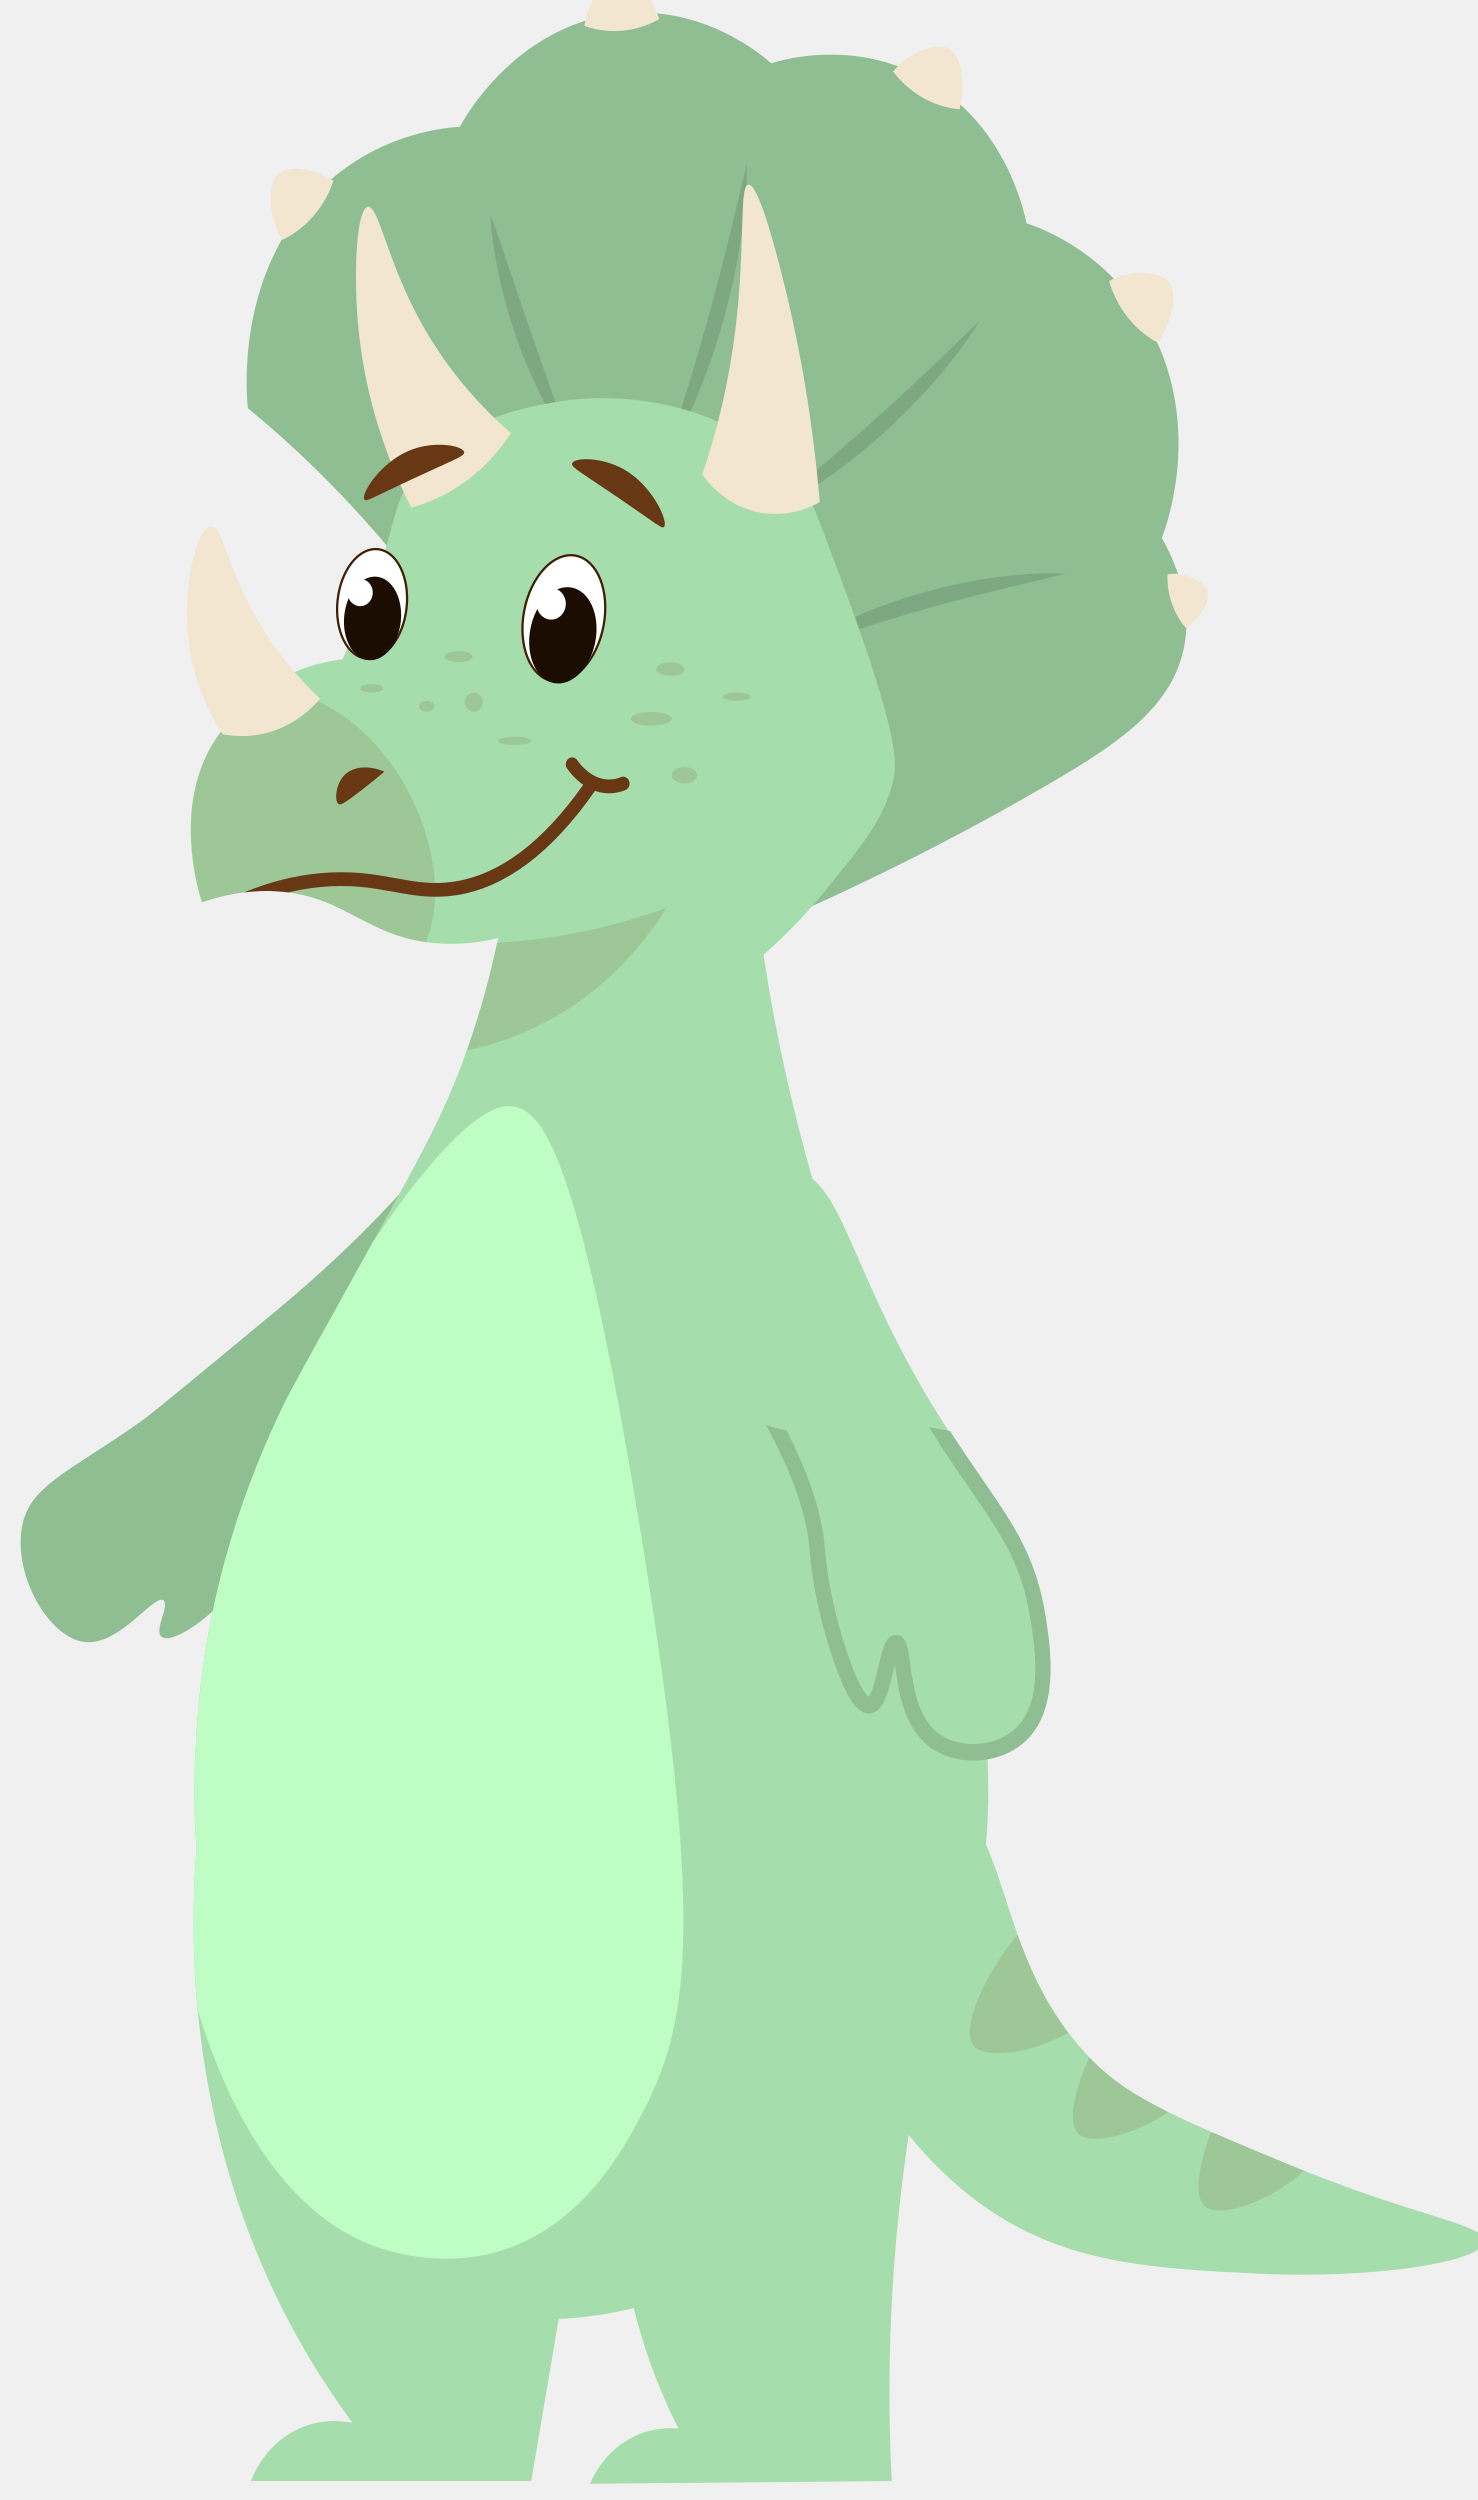
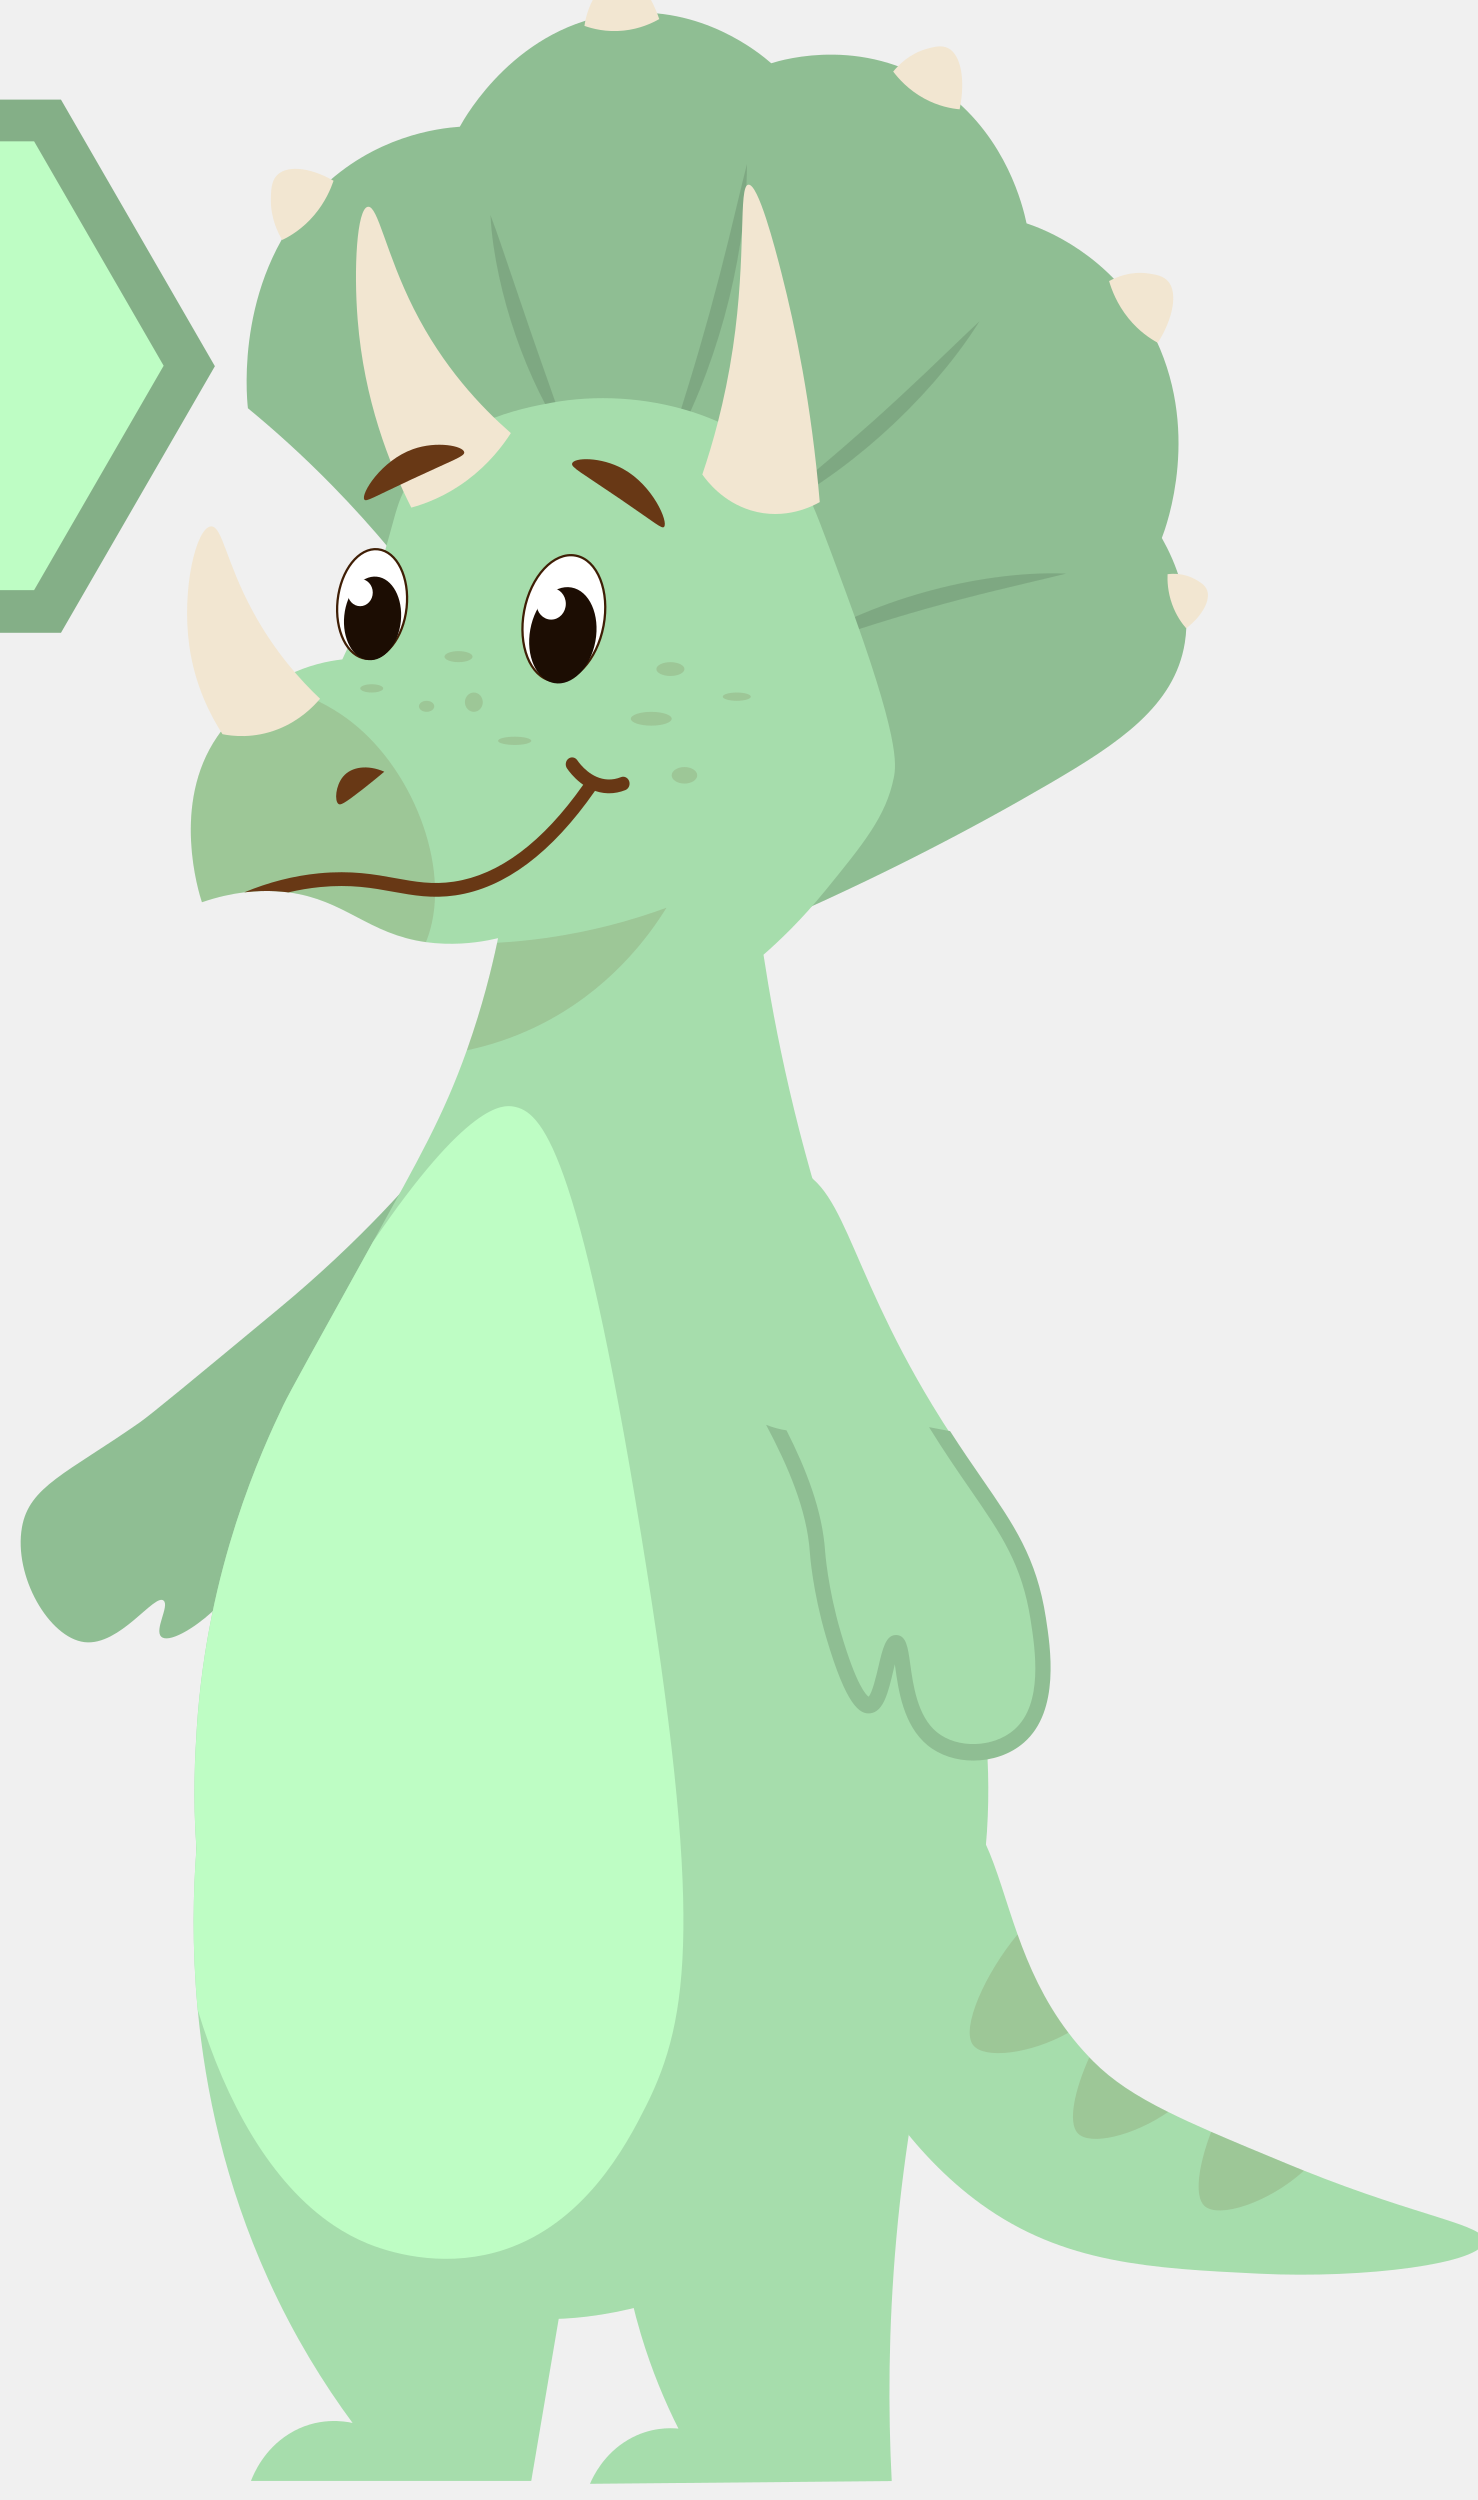
- <svg xmlns="http://www.w3.org/2000/svg" version="1.1" id="Layer_1" x="0px" y="0px" viewBox="240 620 650 1100" style="enable-background:new 0 0 1080 1920;" xml:space="preserve">
+ <svg xmlns="http://www.w3.org/2000/svg" enable-background="new 0 0 1080 1920" version="1.1" viewBox="240 620 650 1100" xml:space="preserve">
  <style type="text/css">
	.triceratop2-style0{fill:#8FBE93;}
	.triceratop2-style1{opacity:0.34;}
	.triceratop2-style2{fill:#5F7F62;}
	.triceratop2-style3{fill:#A6DDAC;}
	.triceratop2-style4{fill:#F2E6D1;}
	.triceratop2-style5{fill:#FFFFFF;stroke:#3F1E05;stroke-miterlimit:10;}
	.triceratop2-style6{fill:#1C0D03;}
	.triceratop2-style7{fill:#FFFFFF;}
	.triceratop2-style8{fill:#683815;}
	.triceratop2-style9{fill:#befdc4;}
	.triceratop2-style10{opacity:0.14;fill:#683815;}
	.triceratop2-style11{opacity:0.14;}
</style>
-   <g>
-     <path class="triceratop2-style0" d="M465.42,1093.95c-9.23-6.43-29.76,41.3-102.91,101.94c-37.35,30.96-56.03,46.45-61.23,50.07   c-32.22,22.45-48.43,28.07-51.61,45.94c-3.83,21.53,11.94,48.79,27.56,50.6c15.61,1.81,30.88-21.83,34.79-18.25   c2.59,2.37-4.16,12.72-1.12,15.79c3.08,3.11,14.19-3.31,22.47-10.93c10.56-9.73,15.16-20.19,17.97-25.5   c12.47-23.56,35.21-31.48,46.9-38.53C449.61,1234.1,480.52,1104.48,465.42,1093.95z" />
-     <path class="triceratop2-style0" d="M432.2,888.28c-12.38-17.1-27.58-35.78-46.05-54.65c-12.75-13.02-25.26-24.29-37.07-34   c-0.64-5.84-5.61-59.15,31.45-95.94c24.13-23.95,52.35-27.27,61.78-27.93c2.35-4.33,25.32-45.05,70.77-49.79   c35.61-3.71,60.89,17.18,66.27,21.86c4.91-1.56,43.28-12.98,77.51,13.36c26.1,20.08,33.18,49.33,34.82,57.08   c7.02,2.34,37.21,13.34,55.04,47.36c22.35,42.65,6.54,85.76,4.49,91.08c6.07,10.82,13.1,27.62,10.11,46.15   c-4.5,27.88-29.17,44.21-59.53,61.93c-34.68,20.24-82.37,45.55-142.65,70.43C516.82,986.24,474.51,937.26,432.2,888.28z" />
-     <g class="triceratop2-style1">
-       <path class="triceratop2-style2" d="M490.61,815.42c-5.17-7.21-9.54-14.98-13.47-23c-3.91-8.03-7.34-16.34-10.27-24.84    c-2.95-8.5-5.4-17.2-7.31-26.04c-1.9-8.84-3.3-17.81-3.76-26.92c3.2,8.44,5.98,16.89,8.84,25.29l8.55,25.12    c2.87,8.35,5.82,16.68,8.77,25.03C484.88,798.43,487.9,806.78,490.61,815.42z" />
-       <path class="triceratop2-style2" d="M532.81,822.16c3.27-10.89,6.73-21.56,10-32.29c3.3-10.71,6.42-21.45,9.4-32.24    c2.97-10.79,5.77-21.63,8.45-32.54c2.69-10.91,5.21-21.89,8.01-32.94c-0.02,11.45-1.13,22.85-2.83,34.14    c-1.75,11.28-4.15,22.45-7.18,33.42c-3.04,10.97-6.66,21.74-10.93,32.21C543.45,802.38,538.6,812.57,532.81,822.16z" />
-       <path class="triceratop2-style2" d="M574.25,847.71c8.32-7.08,16.7-13.86,24.94-20.8c8.26-6.91,16.38-13.95,24.41-21.11    c8.02-7.17,15.93-14.49,23.78-21.94c7.85-7.44,15.6-15.05,23.62-22.54c-5.91,9.5-12.71,18.3-19.93,26.65    c-7.26,8.32-15.01,16.15-23.18,23.44c-8.17,7.28-16.73,14.05-25.67,20.17C593.28,837.68,584,843.23,574.25,847.71z" />
-       <path class="triceratop2-style2" d="M587.76,906.67c9.04-5.98,18.61-10.93,28.41-15.24c9.82-4.28,19.9-7.88,30.15-10.76    c10.25-2.91,20.67-5.1,31.17-6.56c10.5-1.43,21.09-2.18,31.68-1.72c-10.32,2.57-20.57,4.85-30.76,7.37    c-10.19,2.48-20.31,5.12-30.38,7.96c-10.08,2.83-20.1,5.88-30.11,9.1C607.9,900.01,597.93,903.44,587.76,906.67z" />
-     </g>
-     <path class="triceratop2-style3" d="M664.72,1480.91c-6.41,22.25-28.06,97.48-97.72,136.01c-6.19,3.44-33.89,18.23-68.88,22.42   c-25.55,3.05-54.96,0.45-82.76-16.35c-11.15-6.74-20.5-14.83-28.47-23.79c-23.15-26-34.66-59.31-44.56-87.93   c-9.91-28.71-14.23-55.36-15.9-77.84c-1.68-22.84-0.6-41.37,0.17-53.31c4.58-70.28,28.67-122.11,38.19-142.08   c2.38-5,14.69-27.21,39.32-71.65c20.24-36.55,31.1-55.58,41.28-84.21c0.09-0.27,0.18-0.53,0.28-0.8   c6.59-18.7,10.6-34.94,13.05-46.52c0.15-0.7,0.29-1.38,0.42-2.05c-5.1,1.21-13.41,2.76-23.58,2.43c-2.89-0.1-5.6-0.33-8.15-0.68   c-25.45-3.5-35.56-18.63-60.55-21.9c-1.75-0.23-3.56-0.39-5.44-0.5c-3.74-0.21-8.45-0.19-13.99,0.49   c-5.43,0.67-11.67,1.98-18.59,4.37c-1.38-4.23-13.61-43.27,6.74-72.86c7.59-11.03,17.14-18.54,23.68-22.83   c3-1.97,5.38-3.25,6.65-3.89c9.76-4.86,18.64-6.61,24.71-7.29c2.44-5.15,6.1-13.13,10.1-23.07c12.75-31.62,11.8-43.72,19.1-54.65   c17.97-26.92,49.4-32.73,62.89-35.22c38.63-7.13,88.26,4.35,112.33,40.08c2.48,3.69,7.29,16.63,16.84,42.5   c24.01,64.97,22.58,76.57,21.35,82.58c-3.42,16.78-13.12,28.66-30.34,49.79c-10.14,12.45-19.78,21.66-26.95,27.93   c4.91,32.18,14.31,80.73,33.69,137.23c21.79,63.45,33.66,71.35,47.18,120.23C667.93,1337.58,686.57,1404.99,664.72,1480.91z" />
-     <path class="triceratop2-style4" d="M401.87,710.98c-4.86,0.75-6.3,27.32-4.49,49.79c2.82,35.11,13.8,63.21,23.59,82.58   c5.92-1.61,15.1-4.93,24.71-12.14c9.56-7.17,15.63-15.24,19.1-20.64c-13.38-11.7-29.92-29.31-42.68-54.65   C409.73,731.39,406.28,710.3,401.87,710.98z" />
-     <path class="triceratop2-style4" d="M569.24,701.26c-4.42,0.73-0.67,30.6-6.74,71.65c-3.56,24.04-9.2,43.25-13.48,55.86   c2.21,3.13,9.09,12.05,21.34,15.79c15.2,4.63,27.62-2.09,30.33-3.64c-3.67-43.23-10.82-77.28-16.85-100.79   C581,729.03,573.6,700.55,569.24,701.26z" />
-     <g>
-       <ellipse transform="matrix(0.1851 -0.9827 0.9827 0.1851 -478.8922 1206.618)" class="triceratop2-style5" cx="488.11" cy="892.07" rx="28.07" ry="17.77" />
-       <ellipse transform="matrix(0.1786 -0.9839 0.9839 0.1786 -484.4722 1218.715)" class="triceratop2-style6" cx="487.67" cy="899.51" rx="21.38" ry="14.56" />
-       <ellipse class="triceratop2-style7" cx="482.52" cy="885.67" rx="6.44" ry="6.96" />
-     </g>
-     <g>
-       <ellipse transform="matrix(0.1053 -0.9944 0.9944 0.1053 -519.5335 1193.962)" class="triceratop2-style5" cx="403.76" cy="885.7" rx="24.22" ry="15.27" />
-       <ellipse transform="matrix(0.1015 -0.9948 0.9948 0.1015 -524.5728 1203.416)" class="triceratop2-style6" cx="403.96" cy="892.13" rx="18.45" ry="12.51" />
-       <ellipse class="triceratop2-style7" cx="398.47" cy="880.73" rx="5.55" ry="6" />
-     </g>
-     <path class="triceratop2-style8" d="M491.73,823.92c-0.51,1.76,3.95,3.91,21.34,15.79c15.61,10.66,18.14,13.11,19.1,12.14   c2.05-2.07-4.81-18.22-17.97-25.5C504.37,820.91,492.51,821.24,491.73,823.92z" />
-     <path class="triceratop2-style8" d="M444.26,818.98c0.25,1.82-4.46,3.2-23.34,12.03c-16.95,7.92-19.8,9.92-20.6,8.8   c-1.72-2.39,7.36-17.2,21.41-22.19C432.2,813.9,443.88,816.21,444.26,818.98z" />
-     <g>
-       <path class="triceratop2-style8" d="M501.79,967.97c-0.01,0.02-0.02,0.04-0.03,0.06c-18.97,27.25-39.6,42.7-61.31,45.92    c-10.32,1.52-18.57,0.02-27.31-1.55c-9.22-1.68-18.76-3.41-32.35-2.08c-4.66,0.46-9.3,1.24-13.92,2.33    c-1.74-0.23-3.55-0.39-5.44-0.5c-3.74-0.21-8.45-0.19-13.98,0.49c10.75-4.48,21.74-7.29,32.82-8.37    c14.32-1.41,24.67,0.47,33.8,2.14c8.66,1.57,16.14,2.93,25.61,1.52c19.94-2.95,39.09-17.28,56.94-42.63    c0.22-0.3,0.44-0.62,0.65-0.92c0.93-1.34,2.68-1.6,3.93-0.6C502.42,964.77,502.67,966.63,501.79,967.97z" />
-     </g>
-     <g>
-       <path class="triceratop2-style8" d="M507.99,969.05c-0.21,0-0.41,0-0.62-0.01c-9.87-0.33-16.19-8.46-17.89-10.94c-0.92-1.35-0.66-3.25,0.58-4.25    c1.25-1,3-0.72,3.93,0.63c1.32,1.93,6.21,8.24,13.56,8.49c1.9,0.07,3.81-0.28,5.68-1.03c1.45-0.58,3.07,0.23,3.61,1.8    c0.54,1.57-0.21,3.32-1.67,3.9C512.82,968.57,510.41,969.05,507.99,969.05z" />
-     </g>
-     <path class="triceratop2-style8" d="M388.97,973.77c-1.88-1.26-1.32-8.06,1.95-12.02c3.7-4.49,10.9-5.37,18.17-2.2c-2.22,1.88-5.49,4.59-9.54,7.76   C391.12,973.91,389.77,974.31,388.97,973.77z" />
-     <path class="triceratop2-style4" d="M364.18,725.58c3.33-1.59,8.91-4.82,14.1-10.96c4.82-5.7,7.26-11.49,8.49-15.09   c-10.98-6.29-21.32-6.93-25.34-1.91c-2.09,2.61-2.17,6.4-2.25,9.72C358.99,716.04,362.38,722.59,364.18,725.58z" />
-     <path class="triceratop2-style4" d="M497.16,631.39c3.46,1.23,9.6,2.87,17.26,2.07c7.11-0.74,12.51-3.28,15.65-5.07   c-4.26-12.62-11.55-20.58-17.64-19.75c-3.17,0.43-5.58,3.18-7.68,5.59C499.21,620.56,497.67,627.87,497.16,631.39z" />
-     <path class="triceratop2-style4" d="M633,651.49c2.31,3.05,6.67,8.01,13.52,11.78c6.36,3.5,12.17,4.51,15.72,4.83c2.69-13.11,0.5-24.07-5.04-26.91   c-2.89-1.48-6.28-0.56-9.26,0.24C640.13,643.55,635.19,648.82,633,651.49z" />
-     <path class="triceratop2-style4" d="M728,743.67c1.1,3.76,3.44,10.11,8.51,16.37c4.7,5.81,9.75,9.08,12.93,10.79c7-11.1,8.73-22.14,4.56-27.01   c-2.17-2.53-5.64-3.04-8.68-3.49C737.34,739.16,730.94,742.07,728,743.67z" />
-     <path class="triceratop2-style4" d="M753.73,872.65c-0.12,2.8,0.01,7.67,1.99,13.19c1.83,5.12,4.47,8.64,6.21,10.63   c7.19-5.57,10.84-12.49,9.16-16.85c-0.88-2.27-3.08-3.52-5.01-4.63C760.99,872.1,756.06,872.35,753.73,872.65z" />
-     <path class="triceratop2-style3" d="M491.96,1575.63c-2.02,21.45-4.05,42.91-6.07,64.36c-4.05,23.88-8.1,47.77-12.14,71.65   c-41.11,0-82.22,0-123.33,0c1.33-3.45,5.78-13.82,16.64-20.64c12.61-7.94,25.05-5.54,28.08-4.86   c-12.57-17.03-25.64-37.96-37.07-63.15c-19.13-42.18-27.73-83.31-31.07-118.65v-0.01c-2.65-28.1-1.97-52.52-0.56-70.91   c0.06-0.78,0.12-1.55,0.18-2.31c28.17,19.47,58.66,42.75,90.05,70.43C445.47,1526.96,470.47,1552.04,491.96,1575.63z" />
-     <path class="triceratop2-style3" d="M652.36,1495.48c-7.44,30.84-14.23,67.59-17.97,109.3c-3.59,39.99-3.62,76.04-2.03,106.87   c-44.26,0.4-88.51,0.81-132.77,1.21c1.42-3.33,6.11-13.16,16.85-19.43c9.57-5.59,18.57-5.2,22.07-4.86   c-5.86-11.63-11.68-25.4-16.46-41.29c-12.62-41.98-12.17-79.51-9.69-104.44C559.03,1527.05,605.7,1511.27,652.36,1495.48z" />
-     <path class="triceratop2-style3" d="M893.08,1606.13c-0.56,9.74-52.13,16.63-99.15,14.32c-47.21-2.33-85.91-4.24-122.48-30.77   c-59.53-43.22-93.08-136.92-67.52-169.71c10.12-12.97,30.49-17.66,46.28-12.29c23.02,7.82,26.9,33.78,37.51,63.49   c5.03,14.09,11.57,29.02,22.38,43.26c2.76,3.66,5.82,7.26,9.2,10.8c0.56,0.6,1.13,1.19,1.72,1.77c8.46,8.51,18.71,15.2,32.97,22.28   c5.64,2.82,11.91,5.68,18.94,8.76c9.92,4.32,21.35,9.06,34.69,14.57c2.08,0.86,4.13,1.7,6.14,2.5   C865.33,1595.79,893.5,1598.88,893.08,1606.13z" />
-     <path class="triceratop2-style3" d="M547.06,1149.84c6.57-13.3,25.07-19.33,38.54-16.83c26.18,4.86,25.28,40.39,64.72,105.43   c25.36,41.81,42.04,54.01,47.62,90.23c2.04,13.26,5.99,38.84-8.33,51.48c-10.27,9.07-27.96,9.74-38.32,1.24   c-15.16-12.43-11.52-41.9-15.91-41.98c-4.16-0.08-5.24,26.46-11.72,27.18c-6.52,0.73-14.11-25.1-15.84-30.99   c-5.93-20.18-7-36.17-7.01-36.35C596.95,1241.73,530.78,1182.8,547.06,1149.84z" />
-     <g>
-       <path class="triceratop2-style0" d="M666.8,1275.2c13.79,19.98,22.9,33.17,26.69,57.72c1.98,12.84,5.67,36.75-7.14,48.06    c-9.12,8.06-25.08,8.6-34.15,1.16c-8.56-7.02-10.46-20.92-11.72-30.12c-1-7.27-1.72-12.52-6.16-12.61c-0.03,0-0.07,0-0.1,0    c-4.46,0-5.84,5.87-7.73,13.98c-0.89,3.81-2.71,11.58-4.31,13.13c-0.98-0.61-5.26-4.53-12.26-28.37    c-5.75-19.56-6.85-35.35-6.86-35.51c-1.2-18-8.28-36.06-16.99-53.28c-3.09-0.47-6.09-1.3-9-2.45    c9.72,18.29,18.02,37.56,19.27,56.26c0.04,0.68,1.17,16.82,7.16,37.19c8.95,30.45,14.84,34.01,19.4,33.51    c5.91-0.67,7.96-9.42,10.14-18.68c0.21-0.88,0.44-1.88,0.69-2.9c0.04,0.27,0.07,0.54,0.11,0.81c1.42,10.37,3.57,26.04,14.32,34.85    c5.48,4.49,12.75,6.71,20.11,6.71c8.12,0,16.35-2.7,22.38-8.03c15.83-13.98,11.57-41.62,9.52-54.9    c-4.05-26.29-14.07-40.8-27.93-60.88c-4.32-6.25-9.05-13.12-14.2-21.15c-3.09-0.58-6.18-1.18-9.27-1.76    C655.41,1258.69,661.43,1267.42,666.8,1275.2z" />
-     </g>
-     <path class="triceratop2-style9" d="M524.31,1546.48c-4.29,8.55-11.2,21.99-21.83,34.63c-9.84,11.69-22.87,22.7-39.95,28.51   c-24.53,8.33-47.96,2.72-60.66-2.43c-5.22-2.13-10.22-4.81-14.98-8c-27.65-18.53-47.53-54.1-59.89-94.86v-0.01   c-2.65-28.1-1.97-52.52-0.56-70.91c-1.67-22.84-0.6-41.37,0.18-53.31c4.57-70.28,28.67-122.11,38.19-142.08   c2.38-5,14.69-27.21,39.31-71.65c41.55-61.19,57.03-60.33,61.78-59.51c12.22,2.13,28.28,17.05,56.16,188.23   C549.41,1463.01,543.62,1507.99,524.31,1546.48z" />
-     <path class="triceratop2-style10" d="M427.43,1034.54c-25.45-3.5-35.55-18.63-60.56-21.9c-1.74-0.23-3.55-0.39-5.44-0.5   c-3.74-0.21-8.45-0.19-13.98,0.49c-5.44,0.67-11.67,1.98-18.59,4.37c-1.39-4.23-13.61-43.27,6.74-72.86   c7.58-11.03,17.13-18.54,23.68-22.83c13.02,2.89,25.63,8.65,35.85,16.76C423.13,960.28,439.46,1005.1,427.43,1034.54z" />
-     <path class="triceratop2-style4" d="M332.84,851.61c-6.44,0.38-13.03,27.43-9.57,52.42c2.44,17.65,9.44,30.95,14.63,39.02   c4.21,0.83,13.62,2.06,24.45-2.21c9.57-3.77,15.62-10.01,18.47-13.39c-8.37-7.92-19.84-20.48-29.61-38.5   C339.29,866.94,337.79,851.32,332.84,851.61z" />
-     <g class="triceratop2-style11">
-       <ellipse class="triceratop2-style8" cx="526.56" cy="936.25" rx="8.99" ry="3.04" />
-       <ellipse class="triceratop2-style8" cx="448.49" cy="928.96" rx="3.93" ry="4.25" />
-       <ellipse class="triceratop2-style8" cx="466.46" cy="945.96" rx="7.3" ry="1.82" />
-       <ellipse class="triceratop2-style8" cx="534.98" cy="914.39" rx="6.18" ry="3.04" />
-       <ellipse class="triceratop2-style8" cx="403.56" cy="922.89" rx="5.05" ry="1.82" />
-       <ellipse class="triceratop2-style8" cx="441.75" cy="908.92" rx="6.18" ry="2.43" />
-       <ellipse class="triceratop2-style8" cx="427.71" cy="930.78" rx="3.37" ry="2.43" />
-       <ellipse class="triceratop2-style8" cx="541.16" cy="961.14" rx="5.62" ry="3.64" />
-       <ellipse class="triceratop2-style8" cx="564.18" cy="926.53" rx="6.18" ry="1.82" />
-     </g>
-     <g class="triceratop2-style11">
-       <path class="triceratop2-style8" d="M710.09,1514.42c-16.76,9.42-37.21,11.83-42,5.34c-5.43-7.36,5.39-31.4,19.62-48.6    C692.74,1485.25,699.28,1500.19,710.09,1514.42z" />
-       <path class="triceratop2-style8" d="M753.97,1549.28c-15.47,10.64-34.55,15.01-39.8,9.29c-4.36-4.74-1.42-18.85,5.11-33.35    c0.56,0.6,1.13,1.19,1.72,1.77C729.46,1535.5,739.72,1542.2,753.97,1549.28z" />
-       <path class="triceratop2-style8" d="M813.74,1575.11c-15.39,14.09-37.79,21.37-43.9,15.4c-4.47-4.37-2.44-18.02,3.07-32.47    c9.92,4.32,21.35,9.06,34.69,14.57C809.67,1573.47,811.73,1574.3,813.74,1575.11z" />
-     </g>
-     <path class="triceratop2-style10" d="M533.25,1019.43c-7.59,12.29-25.13,36.71-57.08,52.22c-11.11,5.39-21.68,8.6-30.77,10.52   c0.09-0.27,0.18-0.53,0.28-0.8c6.59-18.7,10.6-34.94,13.05-46.52c6.67-0.38,13.71-1.02,21.08-2.05   C500.75,1029.88,518.73,1024.75,533.25,1019.43z" />
+   <path class="triceratop2-style0" d="m465.42 1094c-9.23-6.43-29.76 41.3-102.91 101.94-37.35 30.96-56.03 46.45-61.23 50.07-32.22 22.45-48.43 28.07-51.61 45.94-3.83 21.53 11.94 48.79 27.56 50.6 15.61 1.81 30.88-21.83 34.79-18.25 2.59 2.37-4.16 12.72-1.12 15.79 3.08 3.11 14.19-3.31 22.47-10.93 10.56-9.73 15.16-20.19 17.97-25.5 12.47-23.56 35.21-31.48 46.9-38.53 51.37-30.98 82.28-160.6 67.18-171.13z" />
+   <path class="triceratop2-style0" d="m432.2 888.28c-12.38-17.1-27.58-35.78-46.05-54.65-12.75-13.02-25.26-24.29-37.07-34-0.64-5.84-5.61-59.15 31.45-95.94 24.13-23.95 52.35-27.27 61.78-27.93 2.35-4.33 25.32-45.05 70.77-49.79 35.61-3.71 60.89 17.18 66.27 21.86 4.91-1.56 43.28-12.98 77.51 13.36 26.1 20.08 33.18 49.33 34.82 57.08 7.02 2.34 37.21 13.34 55.04 47.36 22.35 42.65 6.54 85.76 4.49 91.08 6.07 10.82 13.1 27.62 10.11 46.15-4.5 27.88-29.17 44.21-59.53 61.93-34.68 20.24-82.37 45.55-142.65 70.43-42.32-48.98-84.63-97.96-126.94-146.94z" />
+   <g class="triceratop2-style1">
+     <path class="triceratop2-style2" d="m490.61 815.42c-5.17-7.21-9.54-14.98-13.47-23-3.91-8.03-7.34-16.34-10.27-24.84-2.95-8.5-5.4-17.2-7.31-26.04-1.9-8.84-3.3-17.81-3.76-26.92 3.2 8.44 5.98 16.89 8.84 25.29l8.55 25.12c2.87 8.35 5.82 16.68 8.77 25.03 2.92 8.37 5.94 16.72 8.65 25.36z" />
+     <path class="triceratop2-style2" d="m532.81 822.16c3.27-10.89 6.73-21.56 10-32.29 3.3-10.71 6.42-21.45 9.4-32.24 2.97-10.79 5.77-21.63 8.45-32.54 2.69-10.91 5.21-21.89 8.01-32.94-0.02 11.45-1.13 22.85-2.83 34.14-1.75 11.28-4.15 22.45-7.18 33.42-3.04 10.97-6.66 21.74-10.93 32.21-4.28 10.46-9.13 20.65-14.92 30.24z" />
+     <path class="triceratop2-style2" d="m574.25 847.71c8.32-7.08 16.7-13.86 24.94-20.8 8.26-6.91 16.38-13.95 24.41-21.11 8.02-7.17 15.93-14.49 23.78-21.94 7.85-7.44 15.6-15.05 23.62-22.54-5.91 9.5-12.71 18.3-19.93 26.65-7.26 8.32-15.01 16.15-23.18 23.44-8.17 7.28-16.73 14.05-25.67 20.17-8.94 6.1-18.22 11.65-27.97 16.13z" />
+     <path class="triceratop2-style2" d="m587.76 906.67c9.04-5.98 18.61-10.93 28.41-15.24 9.82-4.28 19.9-7.88 30.15-10.76 10.25-2.91 20.67-5.1 31.17-6.56 10.5-1.43 21.09-2.18 31.68-1.72-10.32 2.57-20.57 4.85-30.76 7.37-10.19 2.48-20.31 5.12-30.38 7.96-10.08 2.83-20.1 5.88-30.11 9.1-10.02 3.19-19.99 6.62-30.16 9.85z" />
+   </g>
+   <path class="triceratop2-style3" d="m664.72 1480.9c-6.41 22.25-28.06 97.48-97.72 136.01-6.19 3.44-33.89 18.23-68.88 22.42-25.55 3.05-54.96 0.45-82.76-16.35-11.15-6.74-20.5-14.83-28.47-23.79-23.15-26-34.66-59.31-44.56-87.93-9.91-28.71-14.23-55.36-15.9-77.84-1.68-22.84-0.6-41.37 0.17-53.31 4.58-70.28 28.67-122.11 38.19-142.08 2.38-5 14.69-27.21 39.32-71.65 20.24-36.55 31.1-55.58 41.28-84.21 0.09-0.27 0.18-0.53 0.28-0.8 6.59-18.7 10.6-34.94 13.05-46.52 0.15-0.7 0.29-1.38 0.42-2.05-5.1 1.21-13.41 2.76-23.58 2.43-2.89-0.1-5.6-0.33-8.15-0.68-25.45-3.5-35.56-18.63-60.55-21.9-1.75-0.23-3.56-0.39-5.44-0.5-3.74-0.21-8.45-0.19-13.99 0.49-5.43 0.67-11.67 1.98-18.59 4.37-1.38-4.23-13.61-43.27 6.74-72.86 7.59-11.03 17.14-18.54 23.68-22.83 3-1.97 5.38-3.25 6.65-3.89 9.76-4.86 18.64-6.61 24.71-7.29 2.44-5.15 6.1-13.13 10.1-23.07 12.75-31.62 11.8-43.72 19.1-54.65 17.97-26.92 49.4-32.73 62.89-35.22 38.63-7.13 88.26 4.35 112.33 40.08 2.48 3.69 7.29 16.63 16.84 42.5 24.01 64.97 22.58 76.57 21.35 82.58-3.42 16.78-13.12 28.66-30.34 49.79-10.14 12.45-19.78 21.66-26.95 27.93 4.91 32.18 14.31 80.73 33.69 137.23 21.79 63.45 33.66 71.35 47.18 120.23 11.12 40.03 29.76 107.44 7.91 183.36z" />
+   <path class="triceratop2-style4" d="m401.87 710.98c-4.86 0.75-6.3 27.32-4.49 49.79 2.82 35.11 13.8 63.21 23.59 82.58 5.92-1.61 15.1-4.93 24.71-12.14 9.56-7.17 15.63-15.24 19.1-20.64-13.38-11.7-29.92-29.31-42.68-54.65-12.37-24.53-15.82-45.62-20.23-44.94z" />
+   <path class="triceratop2-style4" d="m569.24 701.26c-4.42 0.73-0.67 30.6-6.74 71.65-3.56 24.04-9.2 43.25-13.48 55.86 2.21 3.13 9.09 12.05 21.34 15.79 15.2 4.63 27.62-2.09 30.33-3.64-3.67-43.23-10.82-77.28-16.85-100.79-2.84-11.1-10.24-39.58-14.6-38.87z" />
+   <ellipse class="triceratop2-style5" transform="matrix(.1851 -.9827 .9827 .1851 -478.89 1206.6)" cx="488.11" cy="892.07" rx="28.07" ry="17.77" />
+   <ellipse class="triceratop2-style6" transform="matrix(.1786 -.9839 .9839 .1786 -484.47 1218.7)" cx="487.67" cy="899.51" rx="21.38" ry="14.56" />
+   <ellipse class="triceratop2-style7" cx="482.52" cy="885.67" rx="6.44" ry="6.96" />
+   <ellipse class="triceratop2-style5" transform="matrix(.1053 -.9944 .9944 .1053 -519.53 1194)" cx="403.76" cy="885.7" rx="24.22" ry="15.27" />
+   <ellipse class="triceratop2-style6" transform="matrix(.1015 -.9948 .9948 .1015 -524.57 1203.4)" cx="403.96" cy="892.13" rx="18.45" ry="12.51" />
+   <ellipse class="triceratop2-style7" cx="398.47" cy="880.73" rx="5.55" ry="6" />
+   <path class="triceratop2-style8" d="m491.73 823.92c-0.51 1.76 3.95 3.91 21.34 15.79 15.61 10.66 18.14 13.11 19.1 12.14 2.05-2.07-4.81-18.22-17.97-25.5-9.83-5.44-21.69-5.11-22.47-2.43z" />
+   <path class="triceratop2-style8" d="m444.26 818.98c0.25 1.82-4.46 3.2-23.34 12.03-16.95 7.92-19.8 9.92-20.6 8.8-1.72-2.39 7.36-17.2 21.41-22.19 10.47-3.72 22.15-1.41 22.53 1.36z" />
+   <path class="triceratop2-style8" d="m501.79 967.97-0.03 0.06c-18.97 27.25-39.6 42.7-61.31 45.92-10.32 1.52-18.57 0.02-27.31-1.55-9.22-1.68-18.76-3.41-32.35-2.08-4.66 0.46-9.3 1.24-13.92 2.33-1.74-0.23-3.55-0.39-5.44-0.5-3.74-0.21-8.45-0.19-13.98 0.49 10.75-4.48 21.74-7.29 32.82-8.37 14.32-1.41 24.67 0.47 33.8 2.14 8.66 1.57 16.14 2.93 25.61 1.52 19.94-2.95 39.09-17.28 56.94-42.63 0.22-0.3 0.44-0.62 0.65-0.92 0.93-1.34 2.68-1.6 3.93-0.6 1.22 0.99 1.47 2.85 0.59 4.19z" />
+   <path class="triceratop2-style8" d="m507.99 969.05c-0.21 0-0.41 0-0.62-0.01-9.87-0.33-16.19-8.46-17.89-10.94-0.92-1.35-0.66-3.25 0.58-4.25 1.25-1 3-0.72 3.93 0.63 1.32 1.93 6.21 8.24 13.56 8.49 1.9 0.07 3.81-0.28 5.68-1.03 1.45-0.58 3.07 0.23 3.61 1.8s-0.21 3.32-1.67 3.9c-2.35 0.93-4.76 1.41-7.18 1.41z" />
+   <path class="triceratop2-style8" d="m388.97 973.77c-1.88-1.26-1.32-8.06 1.95-12.02 3.7-4.49 10.9-5.37 18.17-2.2-2.22 1.88-5.49 4.59-9.54 7.76-8.43 6.6-9.78 7-10.58 6.46z" />
+   <path class="triceratop2-style4" d="m364.18 725.58c3.33-1.59 8.91-4.82 14.1-10.96 4.82-5.7 7.26-11.49 8.49-15.09-10.98-6.29-21.32-6.93-25.34-1.91-2.09 2.61-2.17 6.4-2.25 9.72-0.19 8.7 3.2 15.25 5 18.24z" />
+   <path class="triceratop2-style4" d="m497.16 631.39c3.46 1.23 9.6 2.87 17.26 2.07 7.11-0.74 12.51-3.28 15.65-5.07-4.26-12.62-11.55-20.58-17.64-19.75-3.17 0.43-5.58 3.18-7.68 5.59-5.54 6.33-7.08 13.64-7.59 17.16z" />
+   <path class="triceratop2-style4" d="m633 651.49c2.31 3.05 6.67 8.01 13.52 11.78 6.36 3.5 12.17 4.51 15.72 4.83 2.69-13.11 0.5-24.07-5.04-26.91-2.89-1.48-6.28-0.56-9.26 0.24-7.81 2.12-12.75 7.39-14.94 10.06z" />
+   <path class="triceratop2-style4" d="m728 743.67c1.1 3.76 3.44 10.11 8.51 16.37 4.7 5.81 9.75 9.08 12.93 10.79 7-11.1 8.73-22.14 4.56-27.01-2.17-2.53-5.64-3.04-8.68-3.49-7.98-1.17-14.38 1.74-17.32 3.34z" />
+   <path class="triceratop2-style4" d="m753.73 872.65c-0.12 2.8 0.01 7.67 1.99 13.19 1.83 5.12 4.47 8.64 6.21 10.63 7.19-5.57 10.84-12.49 9.16-16.85-0.88-2.27-3.08-3.52-5.01-4.63-5.09-2.89-10.02-2.64-12.35-2.34z" />
+   <path class="triceratop2-style3" d="m491.96 1575.6c-2.02 21.45-4.05 42.91-6.07 64.36-4.05 23.88-8.1 47.77-12.14 71.65h-123.33c1.33-3.45 5.78-13.82 16.64-20.64 12.61-7.94 25.05-5.54 28.08-4.86-12.57-17.03-25.64-37.96-37.07-63.15-19.13-42.18-27.73-83.31-31.07-118.65v-0.01c-2.65-28.1-1.97-52.52-0.56-70.91 0.06-0.78 0.12-1.55 0.18-2.31 28.17 19.47 58.66 42.75 90.05 70.43 28.8 25.42 53.8 50.5 75.29 74.09z" />
+   <path class="triceratop2-style3" d="m652.36 1495.5c-7.44 30.84-14.23 67.59-17.97 109.3-3.59 39.99-3.62 76.04-2.03 106.87-44.26 0.4-88.51 0.81-132.77 1.21 1.42-3.33 6.11-13.16 16.85-19.43 9.57-5.59 18.57-5.2 22.07-4.86-5.86-11.63-11.68-25.4-16.46-41.29-12.62-41.98-12.17-79.51-9.69-104.44 46.67-15.79 93.34-31.57 140-47.36z" />
+   <path class="triceratop2-style3" d="m893.08 1606.1c-0.56 9.74-52.13 16.63-99.15 14.32-47.21-2.33-85.91-4.24-122.48-30.77-59.53-43.22-93.08-136.92-67.52-169.71 10.12-12.97 30.49-17.66 46.28-12.29 23.02 7.82 26.9 33.78 37.51 63.49 5.03 14.09 11.57 29.02 22.38 43.26 2.76 3.66 5.82 7.26 9.2 10.8 0.56 0.6 1.13 1.19 1.72 1.77 8.46 8.51 18.71 15.2 32.97 22.28 5.64 2.82 11.91 5.68 18.94 8.76 9.92 4.32 21.35 9.06 34.69 14.57 2.08 0.86 4.13 1.7 6.14 2.5 51.57 20.68 79.74 23.77 79.32 31.02z" />
+   <path class="triceratop2-style3" d="m547.06 1149.8c6.57-13.3 25.07-19.33 38.54-16.83 26.18 4.86 25.28 40.39 64.72 105.43 25.36 41.81 42.04 54.01 47.62 90.23 2.04 13.26 5.99 38.84-8.33 51.48-10.27 9.07-27.96 9.74-38.32 1.24-15.16-12.43-11.52-41.9-15.91-41.98-4.16-0.08-5.24 26.46-11.72 27.18-6.52 0.73-14.11-25.1-15.84-30.99-5.93-20.18-7-36.17-7.01-36.35-3.86-57.52-70.03-116.45-53.75-149.41z" />
+   <path class="triceratop2-style0" d="m666.8 1275.2c13.79 19.98 22.9 33.17 26.69 57.72 1.98 12.84 5.67 36.75-7.14 48.06-9.12 8.06-25.08 8.6-34.15 1.16-8.56-7.02-10.46-20.92-11.72-30.12-1-7.27-1.72-12.52-6.16-12.61h-0.1c-4.46 0-5.84 5.87-7.73 13.98-0.89 3.81-2.71 11.58-4.31 13.13-0.98-0.61-5.26-4.53-12.26-28.37-5.75-19.56-6.85-35.35-6.86-35.51-1.2-18-8.28-36.06-16.99-53.28-3.09-0.47-6.09-1.3-9-2.45 9.72 18.29 18.02 37.56 19.27 56.26 0.04 0.68 1.17 16.82 7.16 37.19 8.95 30.45 14.84 34.01 19.4 33.51 5.91-0.67 7.96-9.42 10.14-18.68 0.21-0.88 0.44-1.88 0.69-2.9 0.04 0.27 0.07 0.54 0.11 0.81 1.42 10.37 3.57 26.04 14.32 34.85 5.48 4.49 12.75 6.71 20.11 6.71 8.12 0 16.35-2.7 22.38-8.03 15.83-13.98 11.57-41.62 9.52-54.9-4.05-26.29-14.07-40.8-27.93-60.88-4.32-6.25-9.05-13.12-14.2-21.15-3.09-0.58-6.18-1.18-9.27-1.76 6.64 10.75 12.66 19.48 18.03 27.26z" />
+   <path class="triceratop2-style9" d="m524.31 1546.5c-4.29 8.55-11.2 21.99-21.83 34.63-9.84 11.69-22.87 22.7-39.95 28.51-24.53 8.33-47.96 2.72-60.66-2.43-5.22-2.13-10.22-4.81-14.98-8-27.65-18.53-47.53-54.1-59.89-94.86v-0.01c-2.65-28.1-1.97-52.52-0.56-70.91-1.67-22.84-0.6-41.37 0.18-53.31 4.57-70.28 28.67-122.11 38.19-142.08 2.38-5 14.69-27.21 39.31-71.65 41.55-61.19 57.03-60.33 61.78-59.51 12.22 2.13 28.28 17.05 56.16 188.23 27.35 167.92 21.56 212.9 2.25 251.39z" />
+   <path class="triceratop2-style10" d="m427.43 1034.5c-25.45-3.5-35.55-18.63-60.56-21.9-1.74-0.23-3.55-0.39-5.44-0.5-3.74-0.21-8.45-0.19-13.98 0.49-5.44 0.67-11.67 1.98-18.59 4.37-1.39-4.23-13.61-43.27 6.74-72.86 7.58-11.03 17.13-18.54 23.68-22.83 13.02 2.89 25.63 8.65 35.85 16.76 28 22.21 44.33 67.03 32.3 96.47z" />
+   <path class="triceratop2-style4" d="m332.84 851.61c-6.44 0.38-13.03 27.43-9.57 52.42 2.44 17.65 9.44 30.95 14.63 39.02 4.21 0.83 13.62 2.06 24.45-2.21 9.57-3.77 15.62-10.01 18.47-13.39-8.37-7.92-19.84-20.48-29.61-38.5-11.92-22.01-13.42-37.63-18.37-37.34z" />
+   <g class="triceratop2-style11">
+     <ellipse class="triceratop2-style8" cx="526.56" cy="936.25" rx="8.99" ry="3.04" />
+     <ellipse class="triceratop2-style8" cx="448.49" cy="928.96" rx="3.93" ry="4.25" />
+     <ellipse class="triceratop2-style8" cx="466.46" cy="945.96" rx="7.3" ry="1.82" />
+     <ellipse class="triceratop2-style8" cx="534.98" cy="914.39" rx="6.18" ry="3.04" />
+     <ellipse class="triceratop2-style8" cx="403.56" cy="922.89" rx="5.05" ry="1.82" />
+     <ellipse class="triceratop2-style8" cx="441.75" cy="908.92" rx="6.18" ry="2.43" />
+     <ellipse class="triceratop2-style8" cx="427.71" cy="930.78" rx="3.37" ry="2.43" />
+     <ellipse class="triceratop2-style8" cx="541.16" cy="961.14" rx="5.62" ry="3.64" />
+     <ellipse class="triceratop2-style8" cx="564.18" cy="926.53" rx="6.18" ry="1.82" />
+     <path class="triceratop2-style8" d="m710.09 1514.4c-16.76 9.42-37.21 11.83-42 5.34-5.43-7.36 5.39-31.4 19.62-48.6 5.03 14.09 11.57 29.03 22.38 43.26z" />
+     <path class="triceratop2-style8" d="m753.97 1549.3c-15.47 10.64-34.55 15.01-39.8 9.29-4.36-4.74-1.42-18.85 5.11-33.35 0.56 0.6 1.13 1.19 1.72 1.77 8.46 8.51 18.72 15.21 32.97 22.29z" />
+     <path class="triceratop2-style8" d="m813.74 1575.1c-15.39 14.09-37.79 21.37-43.9 15.4-4.47-4.37-2.44-18.02 3.07-32.47 9.92 4.32 21.35 9.06 34.69 14.57 2.07 0.86 4.13 1.69 6.14 2.5z" />
+   </g>
+   <path class="triceratop2-style10" d="m533.25 1019.4c-7.59 12.29-25.13 36.71-57.08 52.22-11.11 5.39-21.68 8.6-30.77 10.52 0.09-0.27 0.18-0.53 0.28-0.8 6.59-18.7 10.6-34.94 13.05-46.52 6.67-0.38 13.71-1.02 21.08-2.05 20.94-2.92 38.92-8.05 53.44-13.37z" />
+   <g transform="matrix(.71506 0 0 .71506 146.22 179)">
+     <path transform="translate(530.57 858.68)" d="m-361.9 147.43h-189.41l-94.707-164.04 94.707-164.04 189.41 1e-5 94.707 164.04z" fill="#84af87" stroke-width="1.399" />
+     <path transform="matrix(.84184 0 0 .84184 456.78 855.76)" d="m-361.9 147.43h-189.41l-94.707-164.04 94.707-164.04 189.41 1e-5 94.707 164.04z" fill="#befdc4" stroke-width="1.661" />
  </g>
</svg>
